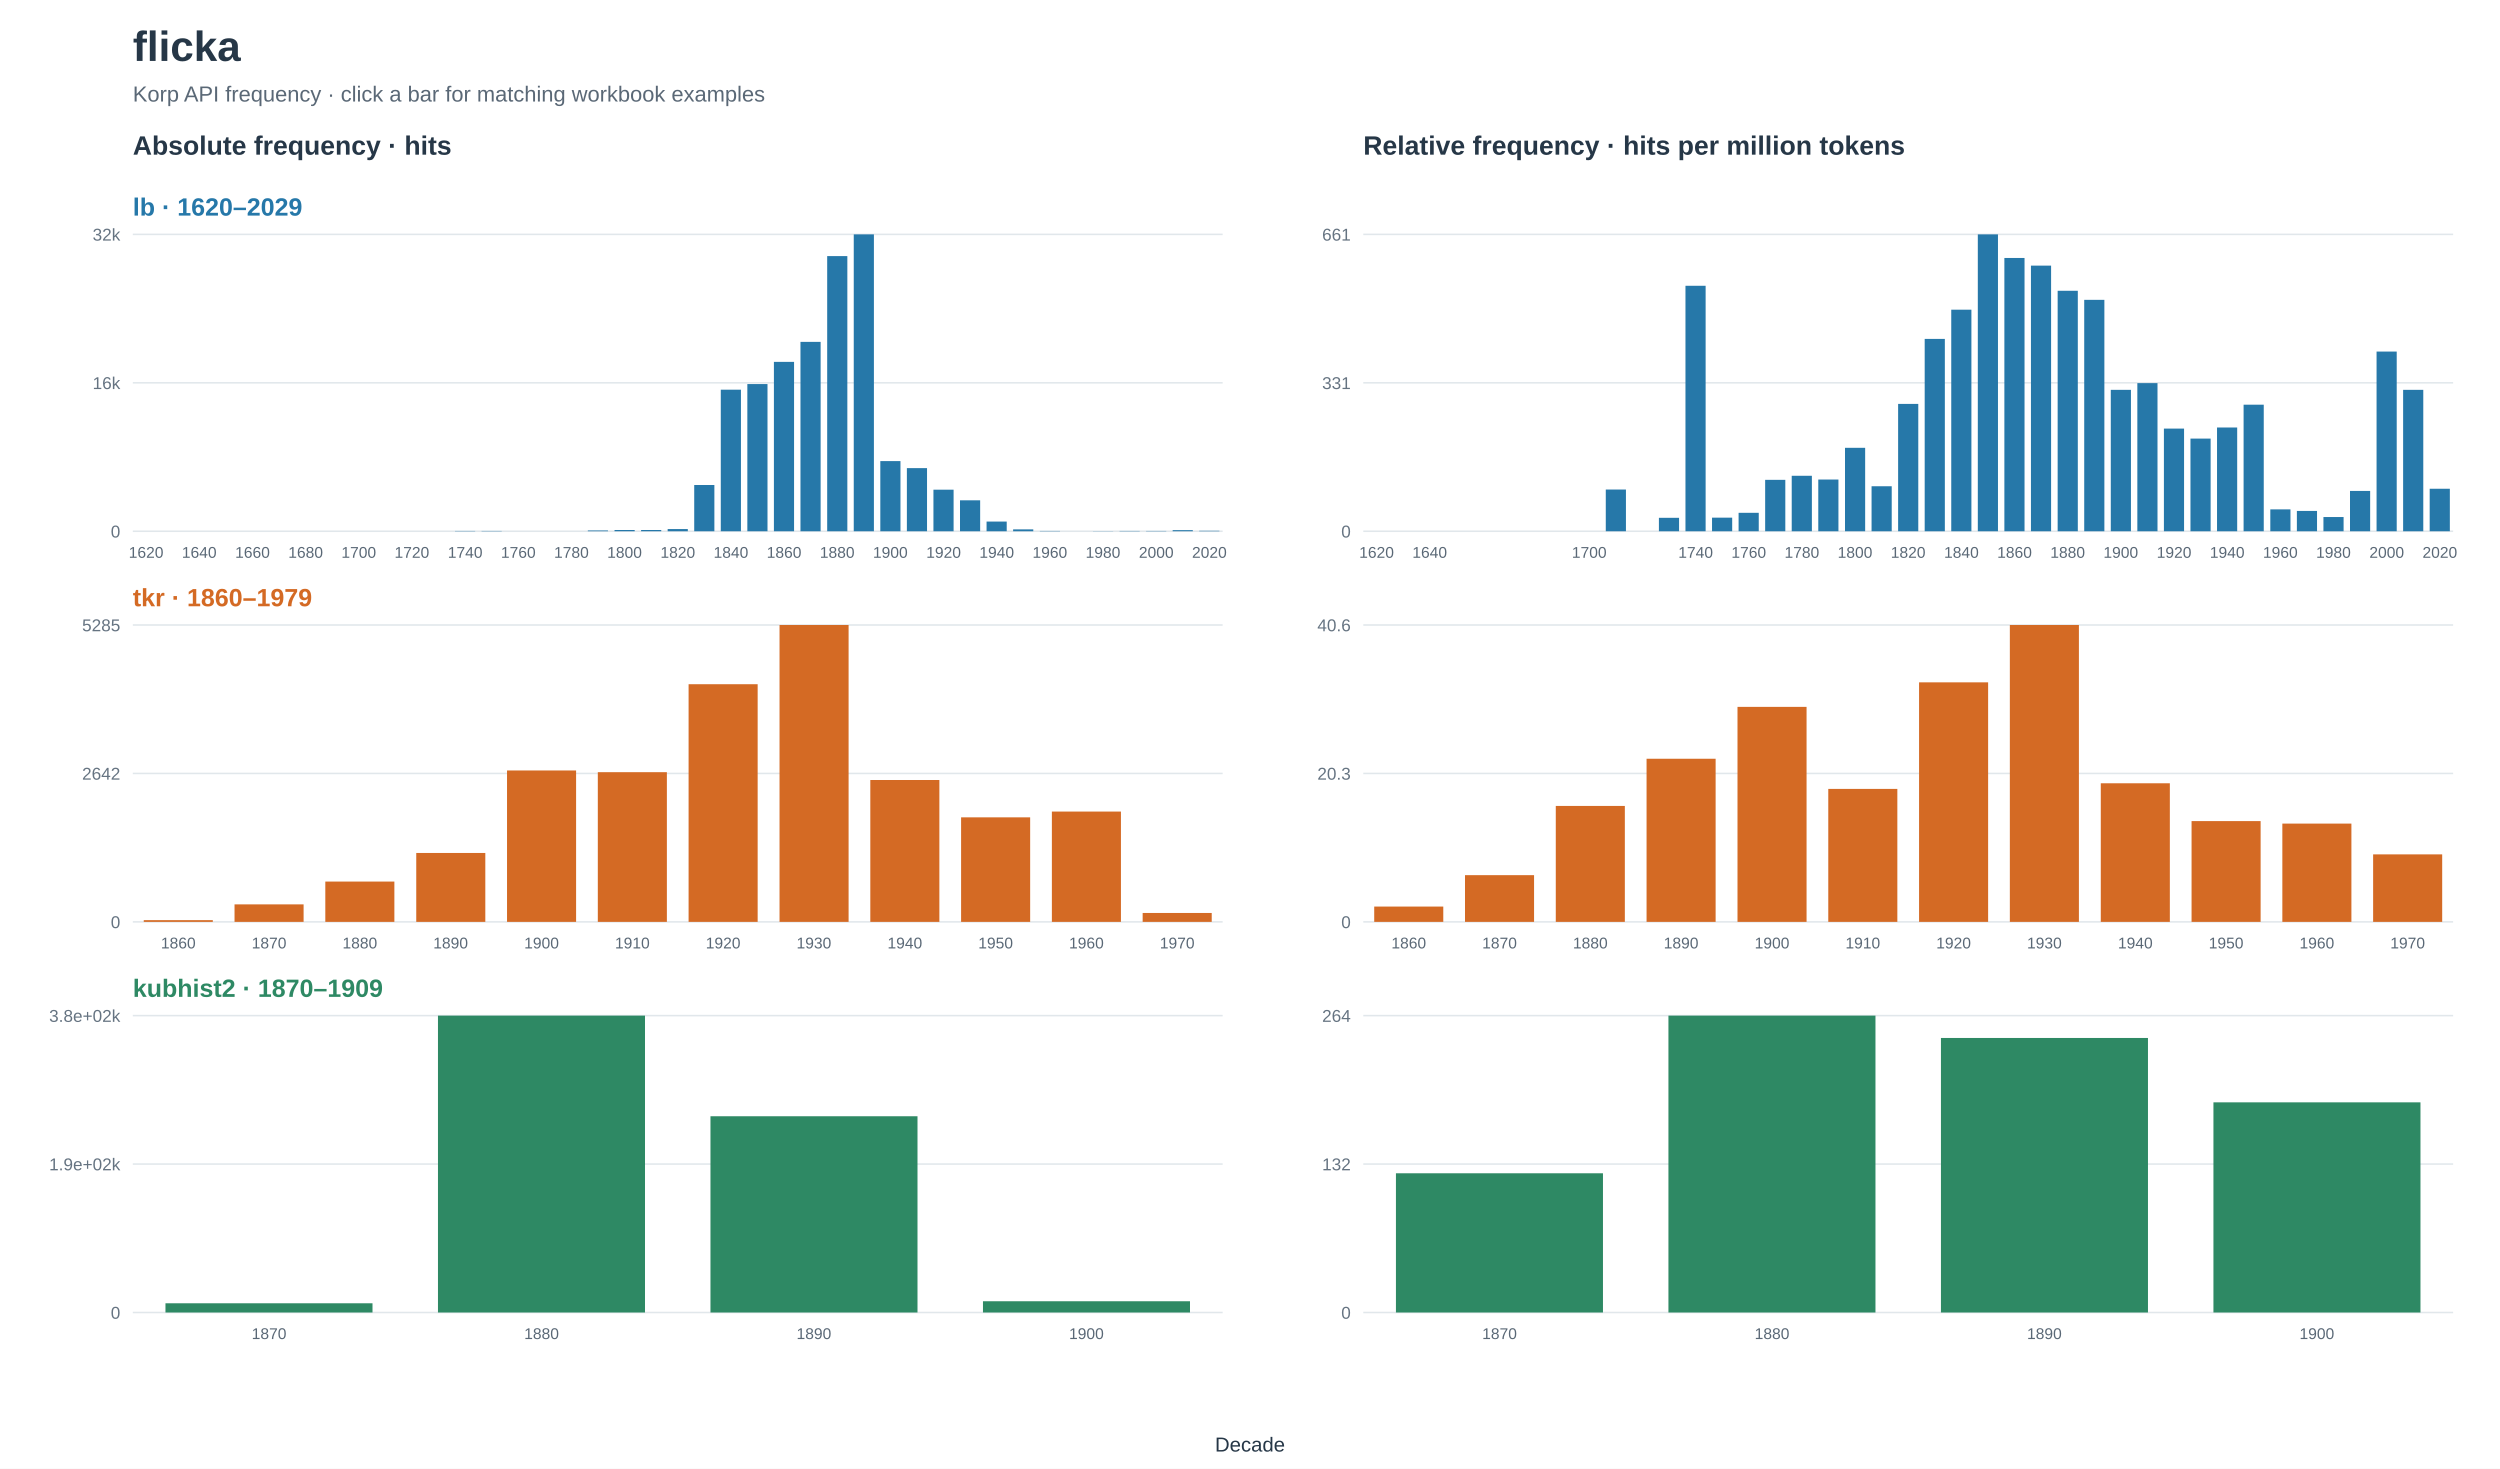
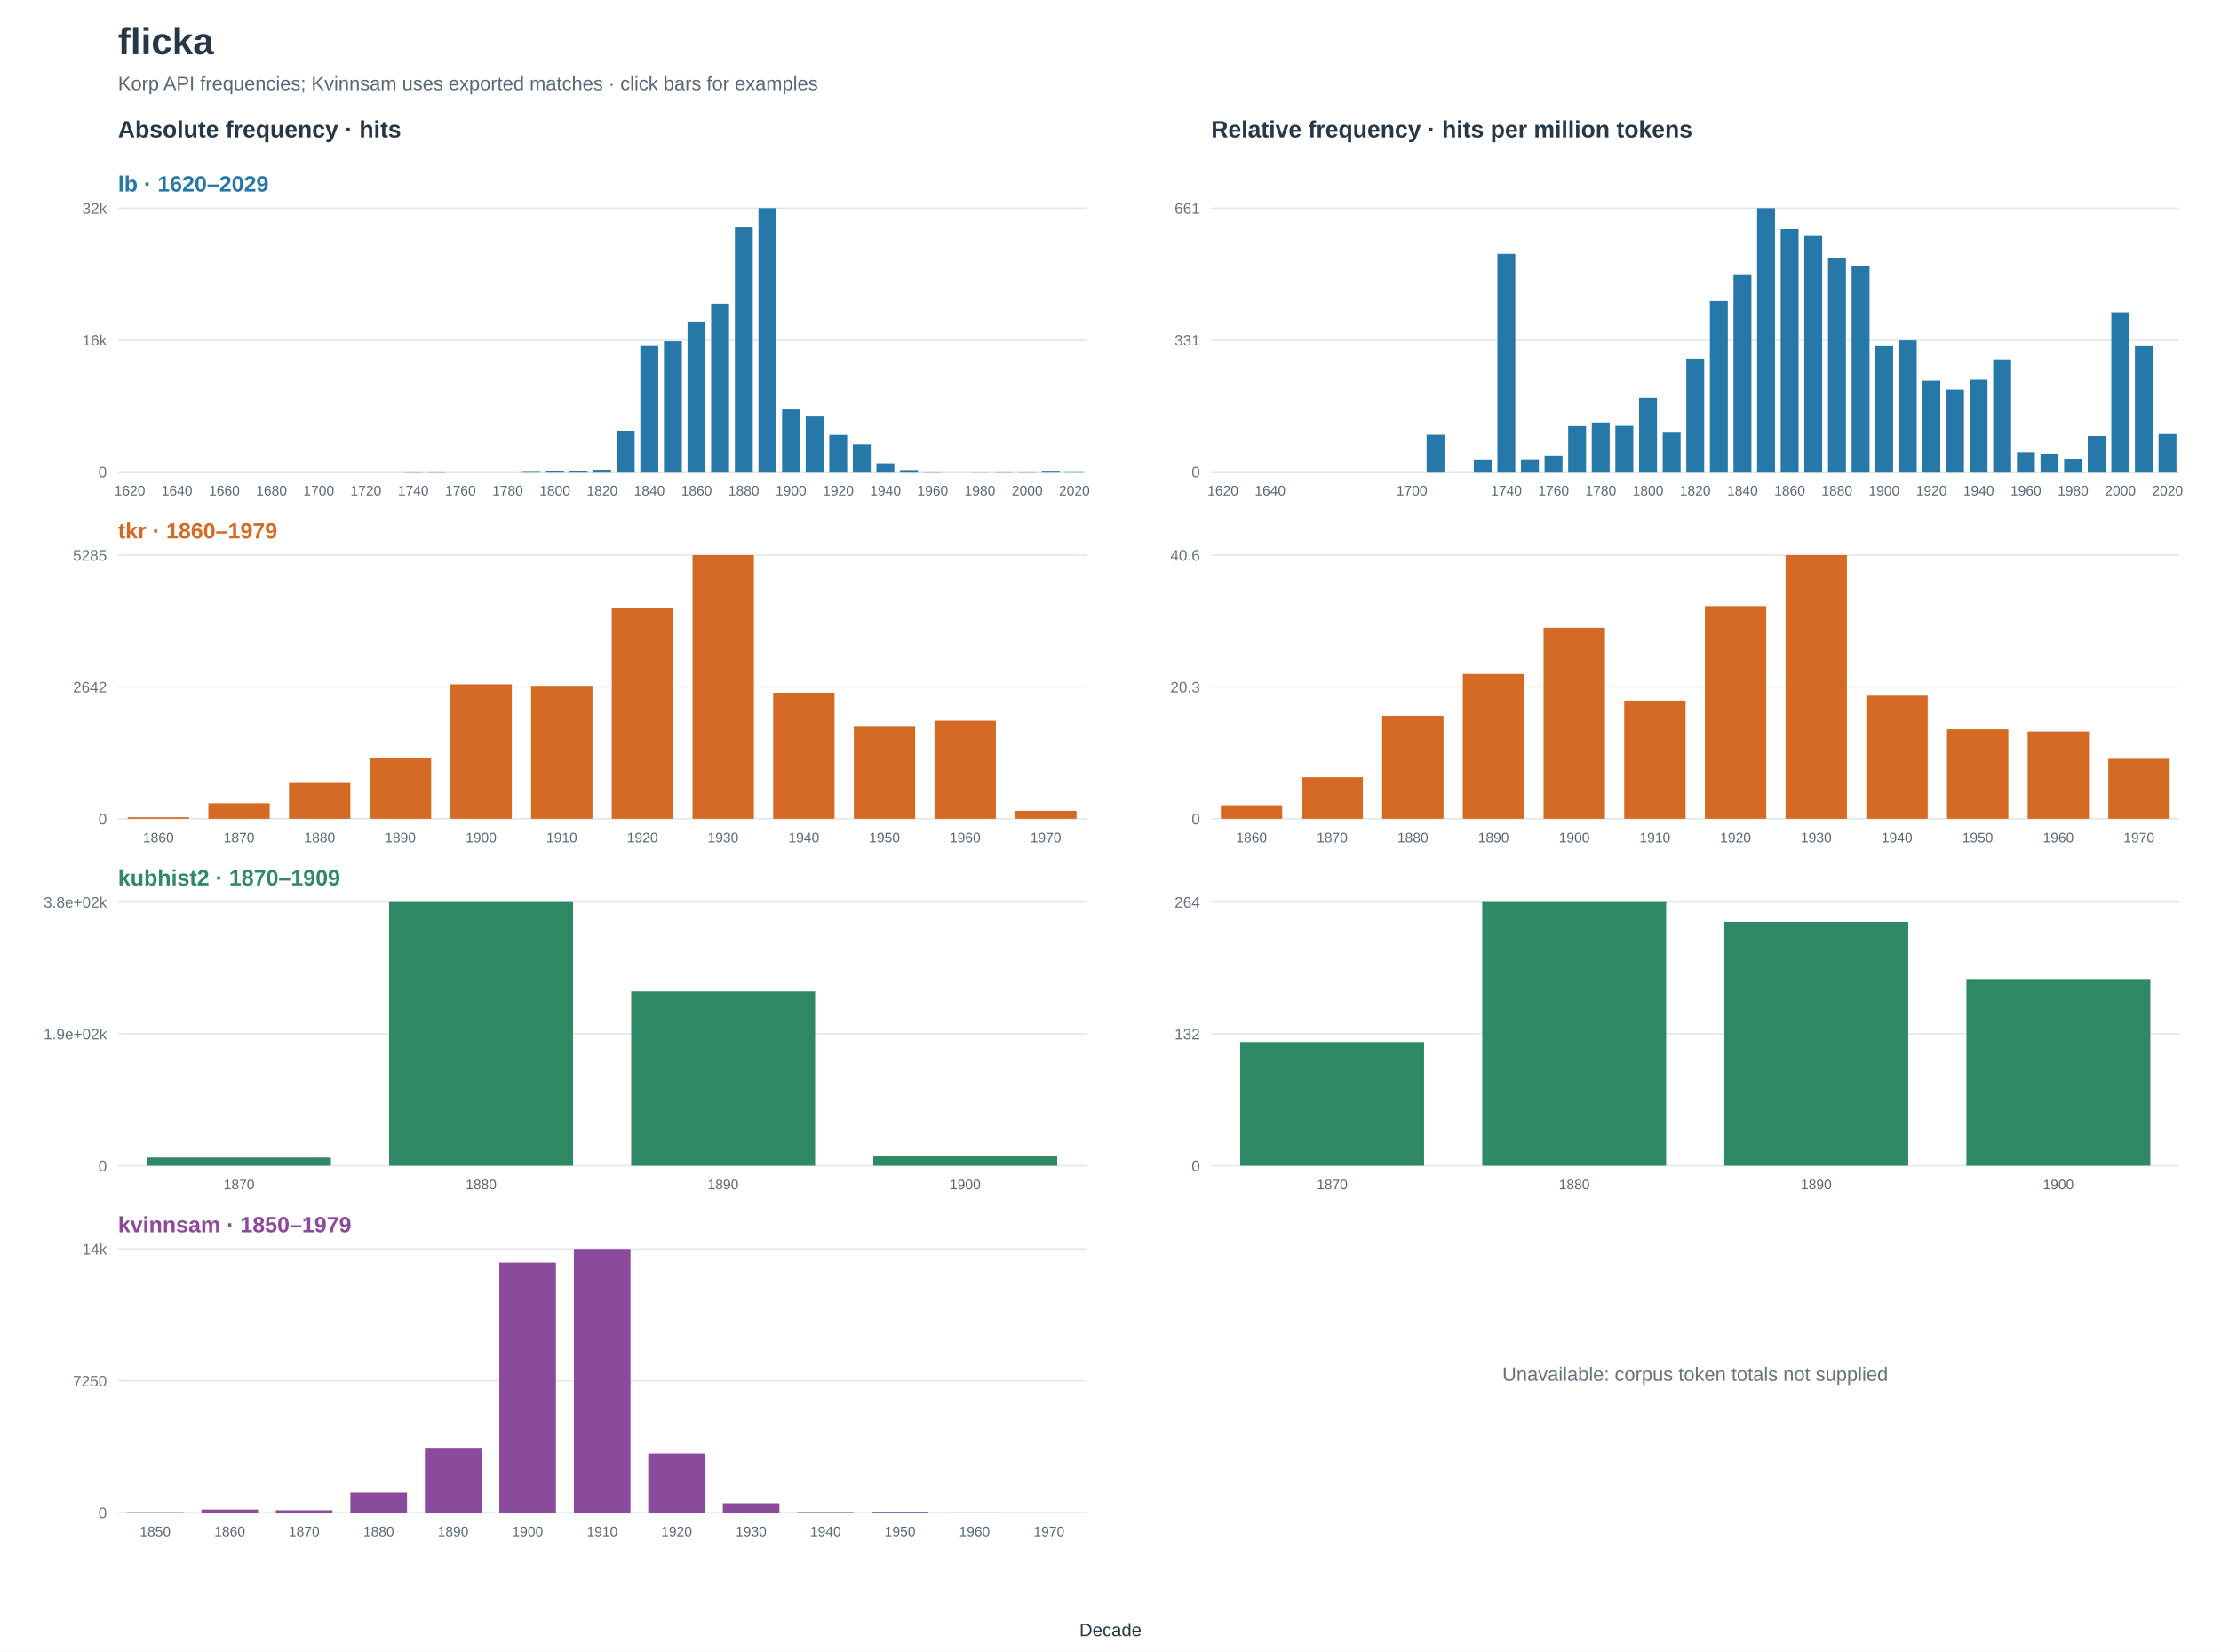
- <svg xmlns="http://www.w3.org/2000/svg" viewBox="0 0 1600 940" role="img" aria-label="flicka frequency by decade and resource">
+ <svg xmlns="http://www.w3.org/2000/svg" viewBox="0 0 1600 1190" role="img" aria-label="flicka frequency by decade and resource">
  <rect width="100%" height="100%" fill="white" />
  <style>text{font-family:Arial,Helvetica,sans-serif}</style>
  <text x="85.0" y="39.0" font-size="27" text-anchor="start" fill="#263747" font-weight="bold">flicka</text>
-   <text x="85.0" y="65.0" font-size="14" text-anchor="start" fill="#5a6876" font-weight="normal">Korp API frequency · click a bar for matching workbook examples</text>
+   <text x="85.0" y="65.0" font-size="14" text-anchor="start" fill="#5a6876" font-weight="normal">Korp API frequencies; Kvinnsam uses exported matches · click bars for examples</text>
  <text x="85.0" y="99.0" font-size="17" text-anchor="start" fill="#263747" font-weight="bold">Absolute frequency · hits</text>
  <text x="872.5" y="99.0" font-size="17" text-anchor="start" fill="#263747" font-weight="bold">Relative frequency · hits per million tokens</text>
  <text x="85.0" y="138.0" font-size="16" text-anchor="start" fill="#2678a9" font-weight="bold">lb · 1620–2029</text>
  <line x1="85.0" y1="340.0" x2="782.5" y2="340.0" stroke="#e1e7eb" />
  <text x="77.0" y="344.0" font-size="11" text-anchor="end" fill="#657381" font-weight="normal">0</text>
  <line x1="85.0" y1="245.0" x2="782.5" y2="245.0" stroke="#e1e7eb" />
  <text x="77.0" y="249.0" font-size="11" text-anchor="end" fill="#657381" font-weight="normal">16k</text>
  <line x1="85.0" y1="150.0" x2="782.5" y2="150.0" stroke="#e1e7eb" />
  <text x="77.0" y="154.0" font-size="11" text-anchor="end" fill="#657381" font-weight="normal">32k</text>
  <text x="93.5" y="357.0" font-size="10" text-anchor="middle" fill="#5a6876" font-weight="normal">1620</text>
  <text x="127.5" y="357.0" font-size="10" text-anchor="middle" fill="#5a6876" font-weight="normal">1640</text>
  <text x="161.6" y="357.0" font-size="10" text-anchor="middle" fill="#5a6876" font-weight="normal">1660</text>
  <text x="195.6" y="357.0" font-size="10" text-anchor="middle" fill="#5a6876" font-weight="normal">1680</text>
  <text x="229.6" y="357.0" font-size="10" text-anchor="middle" fill="#5a6876" font-weight="normal">1700</text>
  <a href="../examples.html?word=flicka&amp;resource=lb&amp;decade=1710" target="_blank" rel="noopener noreferrer">
    <rect x="240.2" y="340.0" width="12.9" height="0.0" fill="#2678a9" style="cursor:pointer" />
  </a>
  <text x="263.6" y="357.0" font-size="10" text-anchor="middle" fill="#5a6876" font-weight="normal">1720</text>
  <a href="../examples.html?word=flicka&amp;resource=lb&amp;decade=1730" target="_blank" rel="noopener noreferrer">
    <rect x="274.2" y="340.0" width="12.9" height="0.0" fill="#2678a9" style="cursor:pointer" />
  </a>
  <a href="../examples.html?word=flicka&amp;resource=lb&amp;decade=1740" target="_blank" rel="noopener noreferrer">
    <rect x="291.2" y="339.8" width="12.9" height="0.2" fill="#2678a9" style="cursor:pointer" />
  </a>
  <text x="297.7" y="357.0" font-size="10" text-anchor="middle" fill="#5a6876" font-weight="normal">1740</text>
  <a href="../examples.html?word=flicka&amp;resource=lb&amp;decade=1750" target="_blank" rel="noopener noreferrer">
    <rect x="308.2" y="339.8" width="12.9" height="0.2" fill="#2678a9" style="cursor:pointer" />
  </a>
  <a href="../examples.html?word=flicka&amp;resource=lb&amp;decade=1760" target="_blank" rel="noopener noreferrer">
    <rect x="325.2" y="340.0" width="12.9" height="0.0" fill="#2678a9" style="cursor:pointer" />
  </a>
  <text x="331.7" y="357.0" font-size="10" text-anchor="middle" fill="#5a6876" font-weight="normal">1760</text>
  <a href="../examples.html?word=flicka&amp;resource=lb&amp;decade=1770" target="_blank" rel="noopener noreferrer">
    <rect x="342.2" y="340.0" width="12.9" height="0.0" fill="#2678a9" style="cursor:pointer" />
  </a>
  <a href="../examples.html?word=flicka&amp;resource=lb&amp;decade=1780" target="_blank" rel="noopener noreferrer">
    <rect x="359.2" y="340.0" width="12.9" height="0.0" fill="#2678a9" style="cursor:pointer" />
  </a>
  <text x="365.7" y="357.0" font-size="10" text-anchor="middle" fill="#5a6876" font-weight="normal">1780</text>
  <a href="../examples.html?word=flicka&amp;resource=lb&amp;decade=1790" target="_blank" rel="noopener noreferrer">
    <rect x="376.2" y="339.5" width="12.9" height="0.5" fill="#2678a9" style="cursor:pointer" />
  </a>
  <a href="../examples.html?word=flicka&amp;resource=lb&amp;decade=1800" target="_blank" rel="noopener noreferrer">
    <rect x="393.3" y="339.2" width="12.9" height="0.8" fill="#2678a9" style="cursor:pointer" />
  </a>
  <text x="399.7" y="357.0" font-size="10" text-anchor="middle" fill="#5a6876" font-weight="normal">1800</text>
  <a href="../examples.html?word=flicka&amp;resource=lb&amp;decade=1810" target="_blank" rel="noopener noreferrer">
    <rect x="410.3" y="339.2" width="12.9" height="0.8" fill="#2678a9" style="cursor:pointer" />
  </a>
  <a href="../examples.html?word=flicka&amp;resource=lb&amp;decade=1820" target="_blank" rel="noopener noreferrer">
    <rect x="427.3" y="338.6" width="12.9" height="1.4" fill="#2678a9" style="cursor:pointer" />
  </a>
  <text x="433.8" y="357.0" font-size="10" text-anchor="middle" fill="#5a6876" font-weight="normal">1820</text>
  <a href="../examples.html?word=flicka&amp;resource=lb&amp;decade=1830" target="_blank" rel="noopener noreferrer">
    <rect x="444.3" y="310.4" width="12.9" height="29.6" fill="#2678a9" style="cursor:pointer" />
  </a>
  <a href="../examples.html?word=flicka&amp;resource=lb&amp;decade=1840" target="_blank" rel="noopener noreferrer">
    <rect x="461.3" y="249.4" width="12.9" height="90.6" fill="#2678a9" style="cursor:pointer" />
  </a>
  <text x="467.8" y="357.0" font-size="10" text-anchor="middle" fill="#5a6876" font-weight="normal">1840</text>
  <a href="../examples.html?word=flicka&amp;resource=lb&amp;decade=1850" target="_blank" rel="noopener noreferrer">
    <rect x="478.3" y="245.8" width="12.9" height="94.2" fill="#2678a9" style="cursor:pointer" />
  </a>
  <a href="../examples.html?word=flicka&amp;resource=lb&amp;decade=1860" target="_blank" rel="noopener noreferrer">
    <rect x="495.3" y="231.6" width="12.9" height="108.4" fill="#2678a9" style="cursor:pointer" />
  </a>
  <text x="501.8" y="357.0" font-size="10" text-anchor="middle" fill="#5a6876" font-weight="normal">1860</text>
  <a href="../examples.html?word=flicka&amp;resource=lb&amp;decade=1870" target="_blank" rel="noopener noreferrer">
    <rect x="512.3" y="218.8" width="12.9" height="121.2" fill="#2678a9" style="cursor:pointer" />
  </a>
  <a href="../examples.html?word=flicka&amp;resource=lb&amp;decade=1880" target="_blank" rel="noopener noreferrer">
    <rect x="529.4" y="163.9" width="12.9" height="176.1" fill="#2678a9" style="cursor:pointer" />
  </a>
  <text x="535.8" y="357.0" font-size="10" text-anchor="middle" fill="#5a6876" font-weight="normal">1880</text>
  <a href="../examples.html?word=flicka&amp;resource=lb&amp;decade=1890" target="_blank" rel="noopener noreferrer">
    <rect x="546.4" y="150.0" width="12.9" height="190.0" fill="#2678a9" style="cursor:pointer" />
  </a>
  <a href="../examples.html?word=flicka&amp;resource=lb&amp;decade=1900" target="_blank" rel="noopener noreferrer">
    <rect x="563.4" y="295.1" width="12.9" height="44.9" fill="#2678a9" style="cursor:pointer" />
  </a>
  <text x="569.8" y="357.0" font-size="10" text-anchor="middle" fill="#5a6876" font-weight="normal">1900</text>
  <a href="../examples.html?word=flicka&amp;resource=lb&amp;decade=1910" target="_blank" rel="noopener noreferrer">
    <rect x="580.4" y="299.6" width="12.9" height="40.4" fill="#2678a9" style="cursor:pointer" />
  </a>
  <a href="../examples.html?word=flicka&amp;resource=lb&amp;decade=1920" target="_blank" rel="noopener noreferrer">
    <rect x="597.4" y="313.4" width="12.9" height="26.6" fill="#2678a9" style="cursor:pointer" />
  </a>
  <text x="603.9" y="357.0" font-size="10" text-anchor="middle" fill="#5a6876" font-weight="normal">1920</text>
  <a href="../examples.html?word=flicka&amp;resource=lb&amp;decade=1930" target="_blank" rel="noopener noreferrer">
    <rect x="614.4" y="320.2" width="12.9" height="19.8" fill="#2678a9" style="cursor:pointer" />
  </a>
  <a href="../examples.html?word=flicka&amp;resource=lb&amp;decade=1940" target="_blank" rel="noopener noreferrer">
    <rect x="631.4" y="333.8" width="12.9" height="6.2" fill="#2678a9" style="cursor:pointer" />
  </a>
  <text x="637.9" y="357.0" font-size="10" text-anchor="middle" fill="#5a6876" font-weight="normal">1940</text>
  <a href="../examples.html?word=flicka&amp;resource=lb&amp;decade=1950" target="_blank" rel="noopener noreferrer">
    <rect x="648.4" y="338.8" width="12.9" height="1.2" fill="#2678a9" style="cursor:pointer" />
  </a>
  <a href="../examples.html?word=flicka&amp;resource=lb&amp;decade=1960" target="_blank" rel="noopener noreferrer">
    <rect x="665.5" y="339.8" width="12.9" height="0.2" fill="#2678a9" style="cursor:pointer" />
  </a>
  <text x="671.9" y="357.0" font-size="10" text-anchor="middle" fill="#5a6876" font-weight="normal">1960</text>
  <a href="../examples.html?word=flicka&amp;resource=lb&amp;decade=1970" target="_blank" rel="noopener noreferrer">
    <rect x="682.5" y="340.0" width="12.9" height="0.0" fill="#2678a9" style="cursor:pointer" />
  </a>
  <a href="../examples.html?word=flicka&amp;resource=lb&amp;decade=1980" target="_blank" rel="noopener noreferrer">
    <rect x="699.5" y="339.9" width="12.9" height="0.1" fill="#2678a9" style="cursor:pointer" />
  </a>
  <text x="705.9" y="357.0" font-size="10" text-anchor="middle" fill="#5a6876" font-weight="normal">1980</text>
  <a href="../examples.html?word=flicka&amp;resource=lb&amp;decade=1990" target="_blank" rel="noopener noreferrer">
    <rect x="716.5" y="339.8" width="12.9" height="0.2" fill="#2678a9" style="cursor:pointer" />
  </a>
  <a href="../examples.html?word=flicka&amp;resource=lb&amp;decade=2000" target="_blank" rel="noopener noreferrer">
    <rect x="733.5" y="339.8" width="12.9" height="0.2" fill="#2678a9" style="cursor:pointer" />
  </a>
  <text x="740.0" y="357.0" font-size="10" text-anchor="middle" fill="#5a6876" font-weight="normal">2000</text>
  <a href="../examples.html?word=flicka&amp;resource=lb&amp;decade=2010" target="_blank" rel="noopener noreferrer">
    <rect x="750.5" y="339.3" width="12.9" height="0.7" fill="#2678a9" style="cursor:pointer" />
  </a>
  <a href="../examples.html?word=flicka&amp;resource=lb&amp;decade=2020" target="_blank" rel="noopener noreferrer">
    <rect x="767.5" y="339.7" width="12.9" height="0.3" fill="#2678a9" style="cursor:pointer" />
  </a>
  <text x="774.0" y="357.0" font-size="10" text-anchor="middle" fill="#5a6876" font-weight="normal">2020</text>
  <line x1="872.5" y1="340.0" x2="1570.0" y2="340.0" stroke="#e1e7eb" />
  <text x="864.5" y="344.0" font-size="11" text-anchor="end" fill="#657381" font-weight="normal">0</text>
  <line x1="872.5" y1="245.0" x2="1570.0" y2="245.0" stroke="#e1e7eb" />
  <text x="864.5" y="249.0" font-size="11" text-anchor="end" fill="#657381" font-weight="normal">331</text>
  <line x1="872.5" y1="150.0" x2="1570.0" y2="150.0" stroke="#e1e7eb" />
  <text x="864.5" y="154.0" font-size="11" text-anchor="end" fill="#657381" font-weight="normal">661</text>
  <text x="881.0" y="357.0" font-size="10" text-anchor="middle" fill="#5a6876" font-weight="normal">1620</text>
  <text x="915.0" y="357.0" font-size="10" text-anchor="middle" fill="#5a6876" font-weight="normal">1640</text>
  <text x="1017.1" y="357.0" font-size="10" text-anchor="middle" fill="#5a6876" font-weight="normal">1700</text>
  <a href="../examples.html?word=flicka&amp;resource=lb&amp;decade=1710" target="_blank" rel="noopener noreferrer">
    <rect x="1027.7" y="313.3" width="12.9" height="26.7" fill="#2678a9" style="cursor:pointer" />
  </a>
  <a href="../examples.html?word=flicka&amp;resource=lb&amp;decade=1730" target="_blank" rel="noopener noreferrer">
    <rect x="1061.7" y="331.4" width="12.9" height="8.6" fill="#2678a9" style="cursor:pointer" />
  </a>
  <a href="../examples.html?word=flicka&amp;resource=lb&amp;decade=1740" target="_blank" rel="noopener noreferrer">
    <rect x="1078.7" y="182.9" width="12.9" height="157.1" fill="#2678a9" style="cursor:pointer" />
  </a>
  <text x="1085.2" y="357.0" font-size="10" text-anchor="middle" fill="#5a6876" font-weight="normal">1740</text>
  <a href="../examples.html?word=flicka&amp;resource=lb&amp;decade=1750" target="_blank" rel="noopener noreferrer">
    <rect x="1095.7" y="331.3" width="12.9" height="8.7" fill="#2678a9" style="cursor:pointer" />
  </a>
  <a href="../examples.html?word=flicka&amp;resource=lb&amp;decade=1760" target="_blank" rel="noopener noreferrer">
    <rect x="1112.7" y="328.2" width="12.9" height="11.8" fill="#2678a9" style="cursor:pointer" />
  </a>
  <text x="1119.2" y="357.0" font-size="10" text-anchor="middle" fill="#5a6876" font-weight="normal">1760</text>
  <a href="../examples.html?word=flicka&amp;resource=lb&amp;decade=1770" target="_blank" rel="noopener noreferrer">
    <rect x="1129.7" y="307.1" width="12.9" height="32.9" fill="#2678a9" style="cursor:pointer" />
  </a>
  <a href="../examples.html?word=flicka&amp;resource=lb&amp;decade=1780" target="_blank" rel="noopener noreferrer">
    <rect x="1146.7" y="304.5" width="12.9" height="35.5" fill="#2678a9" style="cursor:pointer" />
  </a>
  <text x="1153.2" y="357.0" font-size="10" text-anchor="middle" fill="#5a6876" font-weight="normal">1780</text>
  <a href="../examples.html?word=flicka&amp;resource=lb&amp;decade=1790" target="_blank" rel="noopener noreferrer">
    <rect x="1163.7" y="306.9" width="12.9" height="33.1" fill="#2678a9" style="cursor:pointer" />
  </a>
  <a href="../examples.html?word=flicka&amp;resource=lb&amp;decade=1800" target="_blank" rel="noopener noreferrer">
    <rect x="1180.8" y="286.6" width="12.9" height="53.4" fill="#2678a9" style="cursor:pointer" />
  </a>
  <text x="1187.2" y="357.0" font-size="10" text-anchor="middle" fill="#5a6876" font-weight="normal">1800</text>
  <a href="../examples.html?word=flicka&amp;resource=lb&amp;decade=1810" target="_blank" rel="noopener noreferrer">
    <rect x="1197.8" y="311.2" width="12.9" height="28.8" fill="#2678a9" style="cursor:pointer" />
  </a>
  <a href="../examples.html?word=flicka&amp;resource=lb&amp;decade=1820" target="_blank" rel="noopener noreferrer">
    <rect x="1214.8" y="258.5" width="12.9" height="81.5" fill="#2678a9" style="cursor:pointer" />
  </a>
  <text x="1221.2" y="357.0" font-size="10" text-anchor="middle" fill="#5a6876" font-weight="normal">1820</text>
  <a href="../examples.html?word=flicka&amp;resource=lb&amp;decade=1830" target="_blank" rel="noopener noreferrer">
    <rect x="1231.8" y="216.9" width="12.9" height="123.1" fill="#2678a9" style="cursor:pointer" />
  </a>
  <a href="../examples.html?word=flicka&amp;resource=lb&amp;decade=1840" target="_blank" rel="noopener noreferrer">
    <rect x="1248.8" y="198.2" width="12.9" height="141.8" fill="#2678a9" style="cursor:pointer" />
  </a>
  <text x="1255.3" y="357.0" font-size="10" text-anchor="middle" fill="#5a6876" font-weight="normal">1840</text>
  <a href="../examples.html?word=flicka&amp;resource=lb&amp;decade=1850" target="_blank" rel="noopener noreferrer">
    <rect x="1265.8" y="150.0" width="12.9" height="190.0" fill="#2678a9" style="cursor:pointer" />
  </a>
  <a href="../examples.html?word=flicka&amp;resource=lb&amp;decade=1860" target="_blank" rel="noopener noreferrer">
    <rect x="1282.8" y="165.1" width="12.9" height="174.9" fill="#2678a9" style="cursor:pointer" />
  </a>
  <text x="1289.3" y="357.0" font-size="10" text-anchor="middle" fill="#5a6876" font-weight="normal">1860</text>
  <a href="../examples.html?word=flicka&amp;resource=lb&amp;decade=1870" target="_blank" rel="noopener noreferrer">
    <rect x="1299.8" y="170.0" width="12.9" height="170.0" fill="#2678a9" style="cursor:pointer" />
  </a>
  <a href="../examples.html?word=flicka&amp;resource=lb&amp;decade=1880" target="_blank" rel="noopener noreferrer">
    <rect x="1316.9" y="186.1" width="12.9" height="153.9" fill="#2678a9" style="cursor:pointer" />
  </a>
  <text x="1323.3" y="357.0" font-size="10" text-anchor="middle" fill="#5a6876" font-weight="normal">1880</text>
  <a href="../examples.html?word=flicka&amp;resource=lb&amp;decade=1890" target="_blank" rel="noopener noreferrer">
    <rect x="1333.9" y="191.9" width="12.9" height="148.1" fill="#2678a9" style="cursor:pointer" />
  </a>
  <a href="../examples.html?word=flicka&amp;resource=lb&amp;decade=1900" target="_blank" rel="noopener noreferrer">
    <rect x="1350.9" y="249.5" width="12.9" height="90.5" fill="#2678a9" style="cursor:pointer" />
  </a>
  <text x="1357.3" y="357.0" font-size="10" text-anchor="middle" fill="#5a6876" font-weight="normal">1900</text>
  <a href="../examples.html?word=flicka&amp;resource=lb&amp;decade=1910" target="_blank" rel="noopener noreferrer">
    <rect x="1367.9" y="245.2" width="12.9" height="94.8" fill="#2678a9" style="cursor:pointer" />
  </a>
  <a href="../examples.html?word=flicka&amp;resource=lb&amp;decade=1920" target="_blank" rel="noopener noreferrer">
    <rect x="1384.9" y="274.3" width="12.9" height="65.7" fill="#2678a9" style="cursor:pointer" />
  </a>
  <text x="1391.4" y="357.0" font-size="10" text-anchor="middle" fill="#5a6876" font-weight="normal">1920</text>
  <a href="../examples.html?word=flicka&amp;resource=lb&amp;decade=1930" target="_blank" rel="noopener noreferrer">
    <rect x="1401.9" y="280.7" width="12.9" height="59.3" fill="#2678a9" style="cursor:pointer" />
  </a>
  <a href="../examples.html?word=flicka&amp;resource=lb&amp;decade=1940" target="_blank" rel="noopener noreferrer">
    <rect x="1418.9" y="273.6" width="12.9" height="66.4" fill="#2678a9" style="cursor:pointer" />
  </a>
  <text x="1425.4" y="357.0" font-size="10" text-anchor="middle" fill="#5a6876" font-weight="normal">1940</text>
  <a href="../examples.html?word=flicka&amp;resource=lb&amp;decade=1950" target="_blank" rel="noopener noreferrer">
    <rect x="1435.9" y="259.0" width="12.9" height="81.0" fill="#2678a9" style="cursor:pointer" />
  </a>
  <a href="../examples.html?word=flicka&amp;resource=lb&amp;decade=1960" target="_blank" rel="noopener noreferrer">
    <rect x="1453.0" y="326.0" width="12.9" height="14.0" fill="#2678a9" style="cursor:pointer" />
  </a>
  <text x="1459.4" y="357.0" font-size="10" text-anchor="middle" fill="#5a6876" font-weight="normal">1960</text>
  <a href="../examples.html?word=flicka&amp;resource=lb&amp;decade=1970" target="_blank" rel="noopener noreferrer">
    <rect x="1470.0" y="327.0" width="12.9" height="13.0" fill="#2678a9" style="cursor:pointer" />
  </a>
  <a href="../examples.html?word=flicka&amp;resource=lb&amp;decade=1980" target="_blank" rel="noopener noreferrer">
    <rect x="1487.0" y="330.9" width="12.9" height="9.1" fill="#2678a9" style="cursor:pointer" />
  </a>
  <text x="1493.4" y="357.0" font-size="10" text-anchor="middle" fill="#5a6876" font-weight="normal">1980</text>
  <a href="../examples.html?word=flicka&amp;resource=lb&amp;decade=1990" target="_blank" rel="noopener noreferrer">
    <rect x="1504.0" y="314.2" width="12.9" height="25.8" fill="#2678a9" style="cursor:pointer" />
  </a>
  <a href="../examples.html?word=flicka&amp;resource=lb&amp;decade=2000" target="_blank" rel="noopener noreferrer">
    <rect x="1521.0" y="225.0" width="12.9" height="115.0" fill="#2678a9" style="cursor:pointer" />
  </a>
  <text x="1527.5" y="357.0" font-size="10" text-anchor="middle" fill="#5a6876" font-weight="normal">2000</text>
  <a href="../examples.html?word=flicka&amp;resource=lb&amp;decade=2010" target="_blank" rel="noopener noreferrer">
    <rect x="1538.0" y="249.5" width="12.9" height="90.5" fill="#2678a9" style="cursor:pointer" />
  </a>
  <a href="../examples.html?word=flicka&amp;resource=lb&amp;decade=2020" target="_blank" rel="noopener noreferrer">
    <rect x="1555.0" y="312.8" width="12.9" height="27.2" fill="#2678a9" style="cursor:pointer" />
  </a>
  <text x="1561.5" y="357.0" font-size="10" text-anchor="middle" fill="#5a6876" font-weight="normal">2020</text>
  <text x="85.0" y="388.0" font-size="16" text-anchor="start" fill="#d46a24" font-weight="bold">tkr · 1860–1979</text>
  <line x1="85.0" y1="590.0" x2="782.5" y2="590.0" stroke="#e1e7eb" />
  <text x="77.0" y="594.0" font-size="11" text-anchor="end" fill="#657381" font-weight="normal">0</text>
  <line x1="85.0" y1="495.0" x2="782.5" y2="495.0" stroke="#e1e7eb" />
  <text x="77.0" y="499.0" font-size="11" text-anchor="end" fill="#657381" font-weight="normal">2642</text>
  <line x1="85.0" y1="400.0" x2="782.5" y2="400.0" stroke="#e1e7eb" />
  <text x="77.0" y="404.0" font-size="11" text-anchor="end" fill="#657381" font-weight="normal">5285</text>
  <a href="../examples.html?word=flicka&amp;resource=tkr&amp;decade=1860" target="_blank" rel="noopener noreferrer">
    <rect x="92.0" y="588.9" width="44.2" height="1.1" fill="#d46a24" style="cursor:pointer" />
  </a>
  <text x="114.1" y="607.0" font-size="10" text-anchor="middle" fill="#5a6876" font-weight="normal">1860</text>
  <a href="../examples.html?word=flicka&amp;resource=tkr&amp;decade=1870" target="_blank" rel="noopener noreferrer">
    <rect x="150.1" y="578.8" width="44.2" height="11.2" fill="#d46a24" style="cursor:pointer" />
  </a>
  <text x="172.2" y="607.0" font-size="10" text-anchor="middle" fill="#5a6876" font-weight="normal">1870</text>
  <a href="../examples.html?word=flicka&amp;resource=tkr&amp;decade=1880" target="_blank" rel="noopener noreferrer">
    <rect x="208.2" y="564.2" width="44.2" height="25.8" fill="#d46a24" style="cursor:pointer" />
  </a>
  <text x="230.3" y="607.0" font-size="10" text-anchor="middle" fill="#5a6876" font-weight="normal">1880</text>
  <a href="../examples.html?word=flicka&amp;resource=tkr&amp;decade=1890" target="_blank" rel="noopener noreferrer">
    <rect x="266.4" y="545.9" width="44.2" height="44.1" fill="#d46a24" style="cursor:pointer" />
  </a>
  <text x="288.4" y="607.0" font-size="10" text-anchor="middle" fill="#5a6876" font-weight="normal">1890</text>
  <a href="../examples.html?word=flicka&amp;resource=tkr&amp;decade=1900" target="_blank" rel="noopener noreferrer">
    <rect x="324.5" y="493.1" width="44.2" height="96.9" fill="#d46a24" style="cursor:pointer" />
  </a>
  <text x="346.6" y="607.0" font-size="10" text-anchor="middle" fill="#5a6876" font-weight="normal">1900</text>
  <a href="../examples.html?word=flicka&amp;resource=tkr&amp;decade=1910" target="_blank" rel="noopener noreferrer">
    <rect x="382.6" y="494.2" width="44.2" height="95.8" fill="#d46a24" style="cursor:pointer" />
  </a>
  <text x="404.7" y="607.0" font-size="10" text-anchor="middle" fill="#5a6876" font-weight="normal">1910</text>
  <a href="../examples.html?word=flicka&amp;resource=tkr&amp;decade=1920" target="_blank" rel="noopener noreferrer">
    <rect x="440.7" y="437.9" width="44.2" height="152.1" fill="#d46a24" style="cursor:pointer" />
  </a>
  <text x="462.8" y="607.0" font-size="10" text-anchor="middle" fill="#5a6876" font-weight="normal">1920</text>
  <a href="../examples.html?word=flicka&amp;resource=tkr&amp;decade=1930" target="_blank" rel="noopener noreferrer">
    <rect x="498.9" y="400.0" width="44.2" height="190.0" fill="#d46a24" style="cursor:pointer" />
  </a>
  <text x="520.9" y="607.0" font-size="10" text-anchor="middle" fill="#5a6876" font-weight="normal">1930</text>
  <a href="../examples.html?word=flicka&amp;resource=tkr&amp;decade=1940" target="_blank" rel="noopener noreferrer">
    <rect x="557.0" y="499.2" width="44.2" height="90.8" fill="#d46a24" style="cursor:pointer" />
  </a>
  <text x="579.1" y="607.0" font-size="10" text-anchor="middle" fill="#5a6876" font-weight="normal">1940</text>
  <a href="../examples.html?word=flicka&amp;resource=tkr&amp;decade=1950" target="_blank" rel="noopener noreferrer">
    <rect x="615.1" y="523.1" width="44.2" height="66.9" fill="#d46a24" style="cursor:pointer" />
  </a>
  <text x="637.2" y="607.0" font-size="10" text-anchor="middle" fill="#5a6876" font-weight="normal">1950</text>
  <a href="../examples.html?word=flicka&amp;resource=tkr&amp;decade=1960" target="_blank" rel="noopener noreferrer">
    <rect x="673.2" y="519.4" width="44.2" height="70.6" fill="#d46a24" style="cursor:pointer" />
  </a>
  <text x="695.3" y="607.0" font-size="10" text-anchor="middle" fill="#5a6876" font-weight="normal">1960</text>
  <a href="../examples.html?word=flicka&amp;resource=tkr&amp;decade=1970" target="_blank" rel="noopener noreferrer">
    <rect x="731.3" y="584.3" width="44.2" height="5.7" fill="#d46a24" style="cursor:pointer" />
  </a>
  <text x="753.4" y="607.0" font-size="10" text-anchor="middle" fill="#5a6876" font-weight="normal">1970</text>
  <line x1="872.5" y1="590.0" x2="1570.0" y2="590.0" stroke="#e1e7eb" />
  <text x="864.5" y="594.0" font-size="11" text-anchor="end" fill="#657381" font-weight="normal">0</text>
  <line x1="872.5" y1="495.0" x2="1570.0" y2="495.0" stroke="#e1e7eb" />
  <text x="864.5" y="499.0" font-size="11" text-anchor="end" fill="#657381" font-weight="normal">20.3</text>
  <line x1="872.5" y1="400.0" x2="1570.0" y2="400.0" stroke="#e1e7eb" />
  <text x="864.5" y="404.0" font-size="11" text-anchor="end" fill="#657381" font-weight="normal">40.6</text>
  <a href="../examples.html?word=flicka&amp;resource=tkr&amp;decade=1860" target="_blank" rel="noopener noreferrer">
    <rect x="879.5" y="580.2" width="44.2" height="9.8" fill="#d46a24" style="cursor:pointer" />
  </a>
  <text x="901.6" y="607.0" font-size="10" text-anchor="middle" fill="#5a6876" font-weight="normal">1860</text>
  <a href="../examples.html?word=flicka&amp;resource=tkr&amp;decade=1870" target="_blank" rel="noopener noreferrer">
    <rect x="937.6" y="560.1" width="44.2" height="29.9" fill="#d46a24" style="cursor:pointer" />
  </a>
  <text x="959.7" y="607.0" font-size="10" text-anchor="middle" fill="#5a6876" font-weight="normal">1870</text>
  <a href="../examples.html?word=flicka&amp;resource=tkr&amp;decade=1880" target="_blank" rel="noopener noreferrer">
    <rect x="995.7" y="515.8" width="44.2" height="74.2" fill="#d46a24" style="cursor:pointer" />
  </a>
  <text x="1017.8" y="607.0" font-size="10" text-anchor="middle" fill="#5a6876" font-weight="normal">1880</text>
  <a href="../examples.html?word=flicka&amp;resource=tkr&amp;decade=1890" target="_blank" rel="noopener noreferrer">
    <rect x="1053.8" y="485.6" width="44.2" height="104.4" fill="#d46a24" style="cursor:pointer" />
  </a>
  <text x="1075.9" y="607.0" font-size="10" text-anchor="middle" fill="#5a6876" font-weight="normal">1890</text>
  <a href="../examples.html?word=flicka&amp;resource=tkr&amp;decade=1900" target="_blank" rel="noopener noreferrer">
    <rect x="1112.0" y="452.4" width="44.2" height="137.6" fill="#d46a24" style="cursor:pointer" />
  </a>
  <text x="1134.1" y="607.0" font-size="10" text-anchor="middle" fill="#5a6876" font-weight="normal">1900</text>
  <a href="../examples.html?word=flicka&amp;resource=tkr&amp;decade=1910" target="_blank" rel="noopener noreferrer">
    <rect x="1170.1" y="504.9" width="44.2" height="85.1" fill="#d46a24" style="cursor:pointer" />
  </a>
  <text x="1192.2" y="607.0" font-size="10" text-anchor="middle" fill="#5a6876" font-weight="normal">1910</text>
  <a href="../examples.html?word=flicka&amp;resource=tkr&amp;decade=1920" target="_blank" rel="noopener noreferrer">
    <rect x="1228.2" y="436.7" width="44.2" height="153.3" fill="#d46a24" style="cursor:pointer" />
  </a>
  <text x="1250.3" y="607.0" font-size="10" text-anchor="middle" fill="#5a6876" font-weight="normal">1920</text>
  <a href="../examples.html?word=flicka&amp;resource=tkr&amp;decade=1930" target="_blank" rel="noopener noreferrer">
    <rect x="1286.3" y="400.0" width="44.2" height="190.0" fill="#d46a24" style="cursor:pointer" />
  </a>
  <text x="1308.4" y="607.0" font-size="10" text-anchor="middle" fill="#5a6876" font-weight="normal">1930</text>
  <a href="../examples.html?word=flicka&amp;resource=tkr&amp;decade=1940" target="_blank" rel="noopener noreferrer">
    <rect x="1344.5" y="501.3" width="44.2" height="88.7" fill="#d46a24" style="cursor:pointer" />
  </a>
  <text x="1366.6" y="607.0" font-size="10" text-anchor="middle" fill="#5a6876" font-weight="normal">1940</text>
  <a href="../examples.html?word=flicka&amp;resource=tkr&amp;decade=1950" target="_blank" rel="noopener noreferrer">
    <rect x="1402.6" y="525.5" width="44.2" height="64.5" fill="#d46a24" style="cursor:pointer" />
  </a>
  <text x="1424.7" y="607.0" font-size="10" text-anchor="middle" fill="#5a6876" font-weight="normal">1950</text>
  <a href="../examples.html?word=flicka&amp;resource=tkr&amp;decade=1960" target="_blank" rel="noopener noreferrer">
    <rect x="1460.7" y="527.1" width="44.2" height="62.9" fill="#d46a24" style="cursor:pointer" />
  </a>
  <text x="1482.8" y="607.0" font-size="10" text-anchor="middle" fill="#5a6876" font-weight="normal">1960</text>
  <a href="../examples.html?word=flicka&amp;resource=tkr&amp;decade=1970" target="_blank" rel="noopener noreferrer">
    <rect x="1518.8" y="546.8" width="44.2" height="43.2" fill="#d46a24" style="cursor:pointer" />
  </a>
  <text x="1540.9" y="607.0" font-size="10" text-anchor="middle" fill="#5a6876" font-weight="normal">1970</text>
  <text x="85.0" y="638.0" font-size="16" text-anchor="start" fill="#2e8964" font-weight="bold">kubhist2 · 1870–1909</text>
  <line x1="85.0" y1="840.0" x2="782.5" y2="840.0" stroke="#e1e7eb" />
  <text x="77.0" y="844.0" font-size="11" text-anchor="end" fill="#657381" font-weight="normal">0</text>
  <line x1="85.0" y1="745.0" x2="782.5" y2="745.0" stroke="#e1e7eb" />
  <text x="77.0" y="749.0" font-size="11" text-anchor="end" fill="#657381" font-weight="normal">1.9e+02k</text>
  <line x1="85.0" y1="650.0" x2="782.5" y2="650.0" stroke="#e1e7eb" />
  <text x="77.0" y="654.0" font-size="11" text-anchor="end" fill="#657381" font-weight="normal">3.8e+02k</text>
  <a href="../examples.html?word=flicka&amp;resource=kubhist2&amp;decade=1870" target="_blank" rel="noopener noreferrer">
    <rect x="105.9" y="834.1" width="132.5" height="5.9" fill="#2e8964" style="cursor:pointer" />
  </a>
  <text x="172.2" y="857.0" font-size="10" text-anchor="middle" fill="#5a6876" font-weight="normal">1870</text>
  <a href="../examples.html?word=flicka&amp;resource=kubhist2&amp;decade=1880" target="_blank" rel="noopener noreferrer">
    <rect x="280.3" y="650.0" width="132.5" height="190.0" fill="#2e8964" style="cursor:pointer" />
  </a>
  <text x="346.6" y="857.0" font-size="10" text-anchor="middle" fill="#5a6876" font-weight="normal">1880</text>
  <a href="../examples.html?word=flicka&amp;resource=kubhist2&amp;decade=1890" target="_blank" rel="noopener noreferrer">
    <rect x="454.7" y="714.4" width="132.5" height="125.6" fill="#2e8964" style="cursor:pointer" />
  </a>
  <text x="520.9" y="857.0" font-size="10" text-anchor="middle" fill="#5a6876" font-weight="normal">1890</text>
  <a href="../examples.html?word=flicka&amp;resource=kubhist2&amp;decade=1900" target="_blank" rel="noopener noreferrer">
    <rect x="629.1" y="832.8" width="132.5" height="7.2" fill="#2e8964" style="cursor:pointer" />
  </a>
  <text x="695.3" y="857.0" font-size="10" text-anchor="middle" fill="#5a6876" font-weight="normal">1900</text>
  <line x1="872.5" y1="840.0" x2="1570.0" y2="840.0" stroke="#e1e7eb" />
  <text x="864.5" y="844.0" font-size="11" text-anchor="end" fill="#657381" font-weight="normal">0</text>
  <line x1="872.5" y1="745.0" x2="1570.0" y2="745.0" stroke="#e1e7eb" />
  <text x="864.5" y="749.0" font-size="11" text-anchor="end" fill="#657381" font-weight="normal">132</text>
  <line x1="872.5" y1="650.0" x2="1570.0" y2="650.0" stroke="#e1e7eb" />
  <text x="864.5" y="654.0" font-size="11" text-anchor="end" fill="#657381" font-weight="normal">264</text>
  <a href="../examples.html?word=flicka&amp;resource=kubhist2&amp;decade=1870" target="_blank" rel="noopener noreferrer">
    <rect x="893.4" y="750.9" width="132.5" height="89.1" fill="#2e8964" style="cursor:pointer" />
  </a>
  <text x="959.7" y="857.0" font-size="10" text-anchor="middle" fill="#5a6876" font-weight="normal">1870</text>
  <a href="../examples.html?word=flicka&amp;resource=kubhist2&amp;decade=1880" target="_blank" rel="noopener noreferrer">
    <rect x="1067.8" y="650.0" width="132.5" height="190.0" fill="#2e8964" style="cursor:pointer" />
  </a>
  <text x="1134.1" y="857.0" font-size="10" text-anchor="middle" fill="#5a6876" font-weight="normal">1880</text>
  <a href="../examples.html?word=flicka&amp;resource=kubhist2&amp;decade=1890" target="_blank" rel="noopener noreferrer">
    <rect x="1242.2" y="664.3" width="132.5" height="175.7" fill="#2e8964" style="cursor:pointer" />
  </a>
  <text x="1308.4" y="857.0" font-size="10" text-anchor="middle" fill="#5a6876" font-weight="normal">1890</text>
  <a href="../examples.html?word=flicka&amp;resource=kubhist2&amp;decade=1900" target="_blank" rel="noopener noreferrer">
    <rect x="1416.6" y="705.5" width="132.5" height="134.5" fill="#2e8964" style="cursor:pointer" />
  </a>
  <text x="1482.8" y="857.0" font-size="10" text-anchor="middle" fill="#5a6876" font-weight="normal">1900</text>
-   <text x="800.0" y="929.0" font-size="13" text-anchor="middle" fill="#263747" font-weight="normal">Decade</text>
+   <text x="85.0" y="888.0" font-size="16" text-anchor="start" fill="#8c4a9d" font-weight="bold">kvinnsam · 1850–1979</text>
+   <line x1="85.0" y1="1090.0" x2="782.5" y2="1090.0" stroke="#e1e7eb" />
+   <text x="77.0" y="1094.0" font-size="11" text-anchor="end" fill="#657381" font-weight="normal">0</text>
+   <line x1="85.0" y1="995.0" x2="782.5" y2="995.0" stroke="#e1e7eb" />
+   <text x="77.0" y="999.0" font-size="11" text-anchor="end" fill="#657381" font-weight="normal">7250</text>
+   <line x1="85.0" y1="900.0" x2="782.5" y2="900.0" stroke="#e1e7eb" />
+   <text x="77.0" y="904.0" font-size="11" text-anchor="end" fill="#657381" font-weight="normal">14k</text>
+   <a href="../examples.html?word=flicka&amp;resource=kvinnsam&amp;decade=1850" target="_blank" rel="noopener noreferrer">
+     <rect x="91.4" y="1089.7" width="40.8" height="0.3" fill="#8c4a9d" style="cursor:pointer" />
+   </a>
+   <text x="111.8" y="1107.0" font-size="10" text-anchor="middle" fill="#5a6876" font-weight="normal">1850</text>
+   <a href="../examples.html?word=flicka&amp;resource=kvinnsam&amp;decade=1860" target="_blank" rel="noopener noreferrer">
+     <rect x="145.1" y="1087.8" width="40.8" height="2.2" fill="#8c4a9d" style="cursor:pointer" />
+   </a>
+   <text x="165.5" y="1107.0" font-size="10" text-anchor="middle" fill="#5a6876" font-weight="normal">1860</text>
+   <a href="../examples.html?word=flicka&amp;resource=kvinnsam&amp;decade=1870" target="_blank" rel="noopener noreferrer">
+     <rect x="198.7" y="1088.3" width="40.8" height="1.7" fill="#8c4a9d" style="cursor:pointer" />
+   </a>
+   <text x="219.1" y="1107.0" font-size="10" text-anchor="middle" fill="#5a6876" font-weight="normal">1870</text>
+   <a href="../examples.html?word=flicka&amp;resource=kvinnsam&amp;decade=1880" target="_blank" rel="noopener noreferrer">
+     <rect x="252.4" y="1075.5" width="40.8" height="14.5" fill="#8c4a9d" style="cursor:pointer" />
+   </a>
+   <text x="272.8" y="1107.0" font-size="10" text-anchor="middle" fill="#5a6876" font-weight="normal">1880</text>
+   <a href="../examples.html?word=flicka&amp;resource=kvinnsam&amp;decade=1890" target="_blank" rel="noopener noreferrer">
+     <rect x="306.1" y="1043.3" width="40.8" height="46.7" fill="#8c4a9d" style="cursor:pointer" />
+   </a>
+   <text x="326.4" y="1107.0" font-size="10" text-anchor="middle" fill="#5a6876" font-weight="normal">1890</text>
+   <a href="../examples.html?word=flicka&amp;resource=kvinnsam&amp;decade=1900" target="_blank" rel="noopener noreferrer">
+     <rect x="359.7" y="909.8" width="40.8" height="180.2" fill="#8c4a9d" style="cursor:pointer" />
+   </a>
+   <text x="380.1" y="1107.0" font-size="10" text-anchor="middle" fill="#5a6876" font-weight="normal">1900</text>
+   <a href="../examples.html?word=flicka&amp;resource=kvinnsam&amp;decade=1910" target="_blank" rel="noopener noreferrer">
+     <rect x="413.4" y="900.0" width="40.8" height="190.0" fill="#8c4a9d" style="cursor:pointer" />
+   </a>
+   <text x="433.8" y="1107.0" font-size="10" text-anchor="middle" fill="#5a6876" font-weight="normal">1910</text>
+   <a href="../examples.html?word=flicka&amp;resource=kvinnsam&amp;decade=1920" target="_blank" rel="noopener noreferrer">
+     <rect x="467.0" y="1047.4" width="40.8" height="42.6" fill="#8c4a9d" style="cursor:pointer" />
+   </a>
+   <text x="487.4" y="1107.0" font-size="10" text-anchor="middle" fill="#5a6876" font-weight="normal">1920</text>
+   <a href="../examples.html?word=flicka&amp;resource=kvinnsam&amp;decade=1930" target="_blank" rel="noopener noreferrer">
+     <rect x="520.7" y="1083.2" width="40.8" height="6.8" fill="#8c4a9d" style="cursor:pointer" />
+   </a>
+   <text x="541.1" y="1107.0" font-size="10" text-anchor="middle" fill="#5a6876" font-weight="normal">1930</text>
+   <a href="../examples.html?word=flicka&amp;resource=kvinnsam&amp;decade=1940" target="_blank" rel="noopener noreferrer">
+     <rect x="574.3" y="1089.6" width="40.8" height="0.4" fill="#8c4a9d" style="cursor:pointer" />
+   </a>
+   <text x="594.7" y="1107.0" font-size="10" text-anchor="middle" fill="#5a6876" font-weight="normal">1940</text>
+   <a href="../examples.html?word=flicka&amp;resource=kvinnsam&amp;decade=1950" target="_blank" rel="noopener noreferrer">
+     <rect x="628.0" y="1089.4" width="40.8" height="0.6" fill="#8c4a9d" style="cursor:pointer" />
+   </a>
+   <text x="648.4" y="1107.0" font-size="10" text-anchor="middle" fill="#5a6876" font-weight="normal">1950</text>
+   <a href="../examples.html?word=flicka&amp;resource=kvinnsam&amp;decade=1960" target="_blank" rel="noopener noreferrer">
+     <rect x="681.6" y="1089.9" width="40.8" height="0.1" fill="#8c4a9d" style="cursor:pointer" />
+   </a>
+   <text x="702.0" y="1107.0" font-size="10" text-anchor="middle" fill="#5a6876" font-weight="normal">1960</text>
+   <text x="755.7" y="1107.0" font-size="10" text-anchor="middle" fill="#5a6876" font-weight="normal">1970</text>
+   <text x="1221.2" y="995.0" font-size="14" text-anchor="middle" fill="#657381" font-weight="normal">Unavailable: corpus token totals not supplied</text>
+   <text x="800.0" y="1179.0" font-size="13" text-anchor="middle" fill="#263747" font-weight="normal">Decade</text>
</svg>
